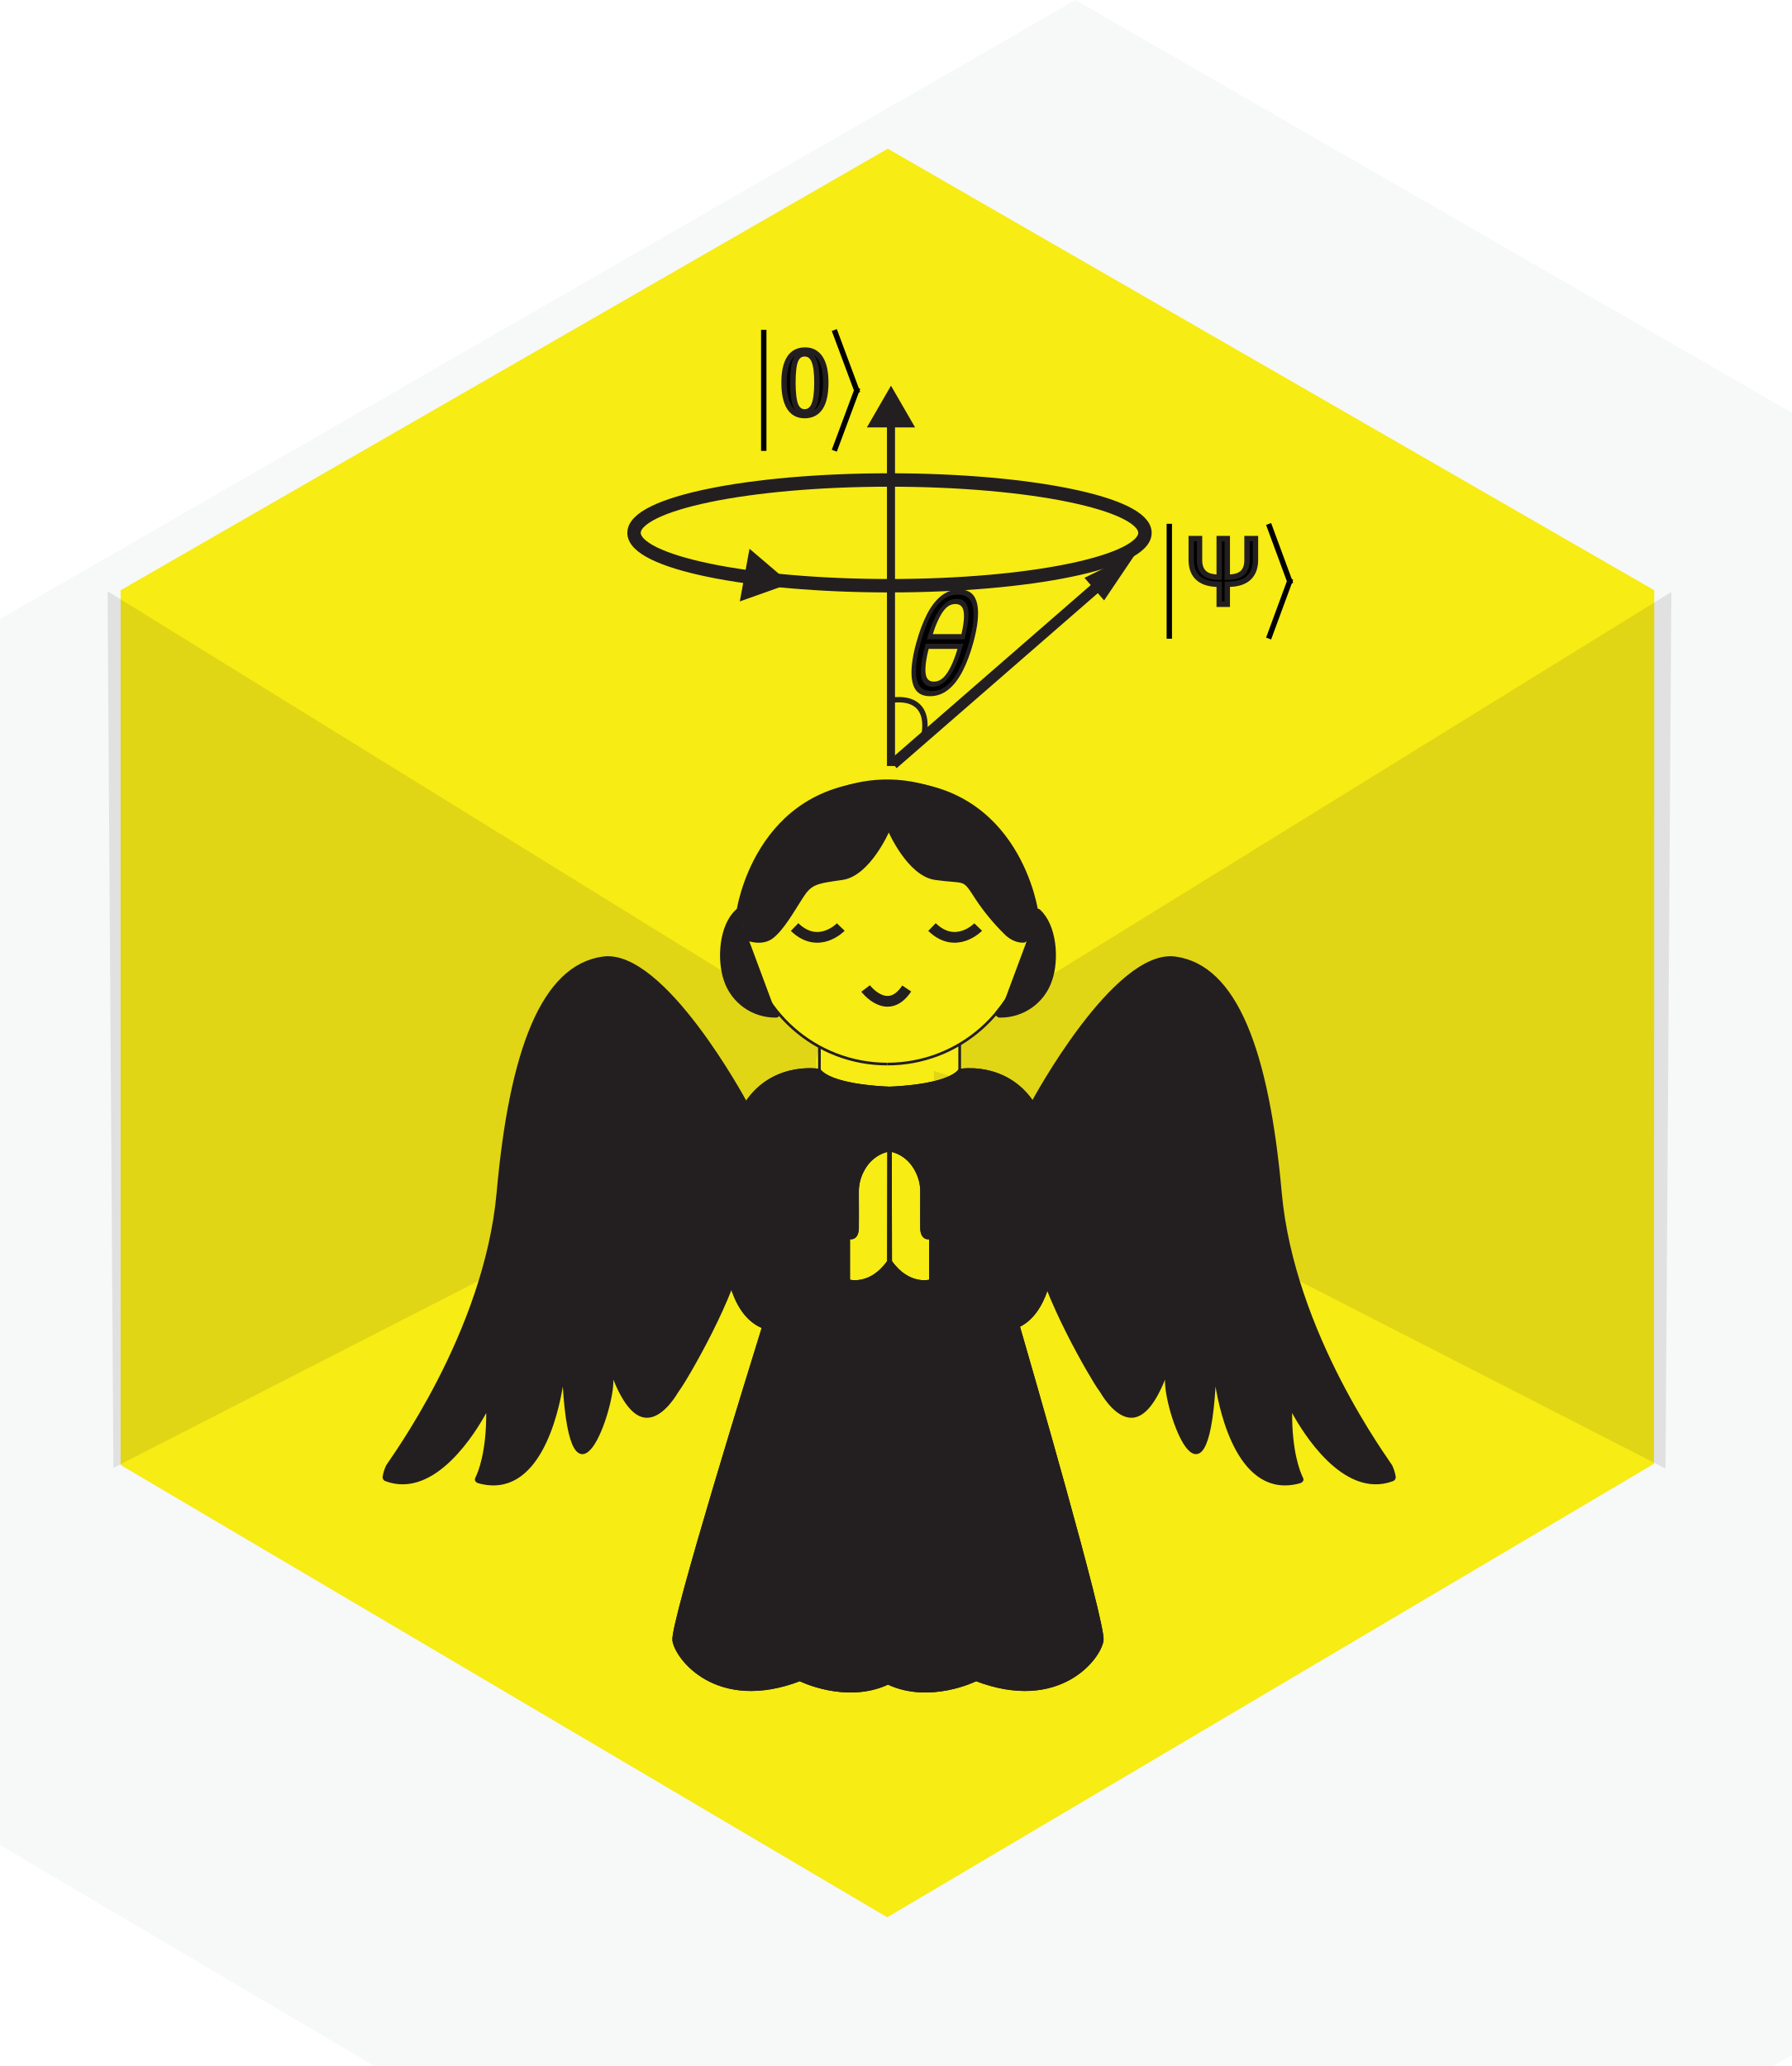
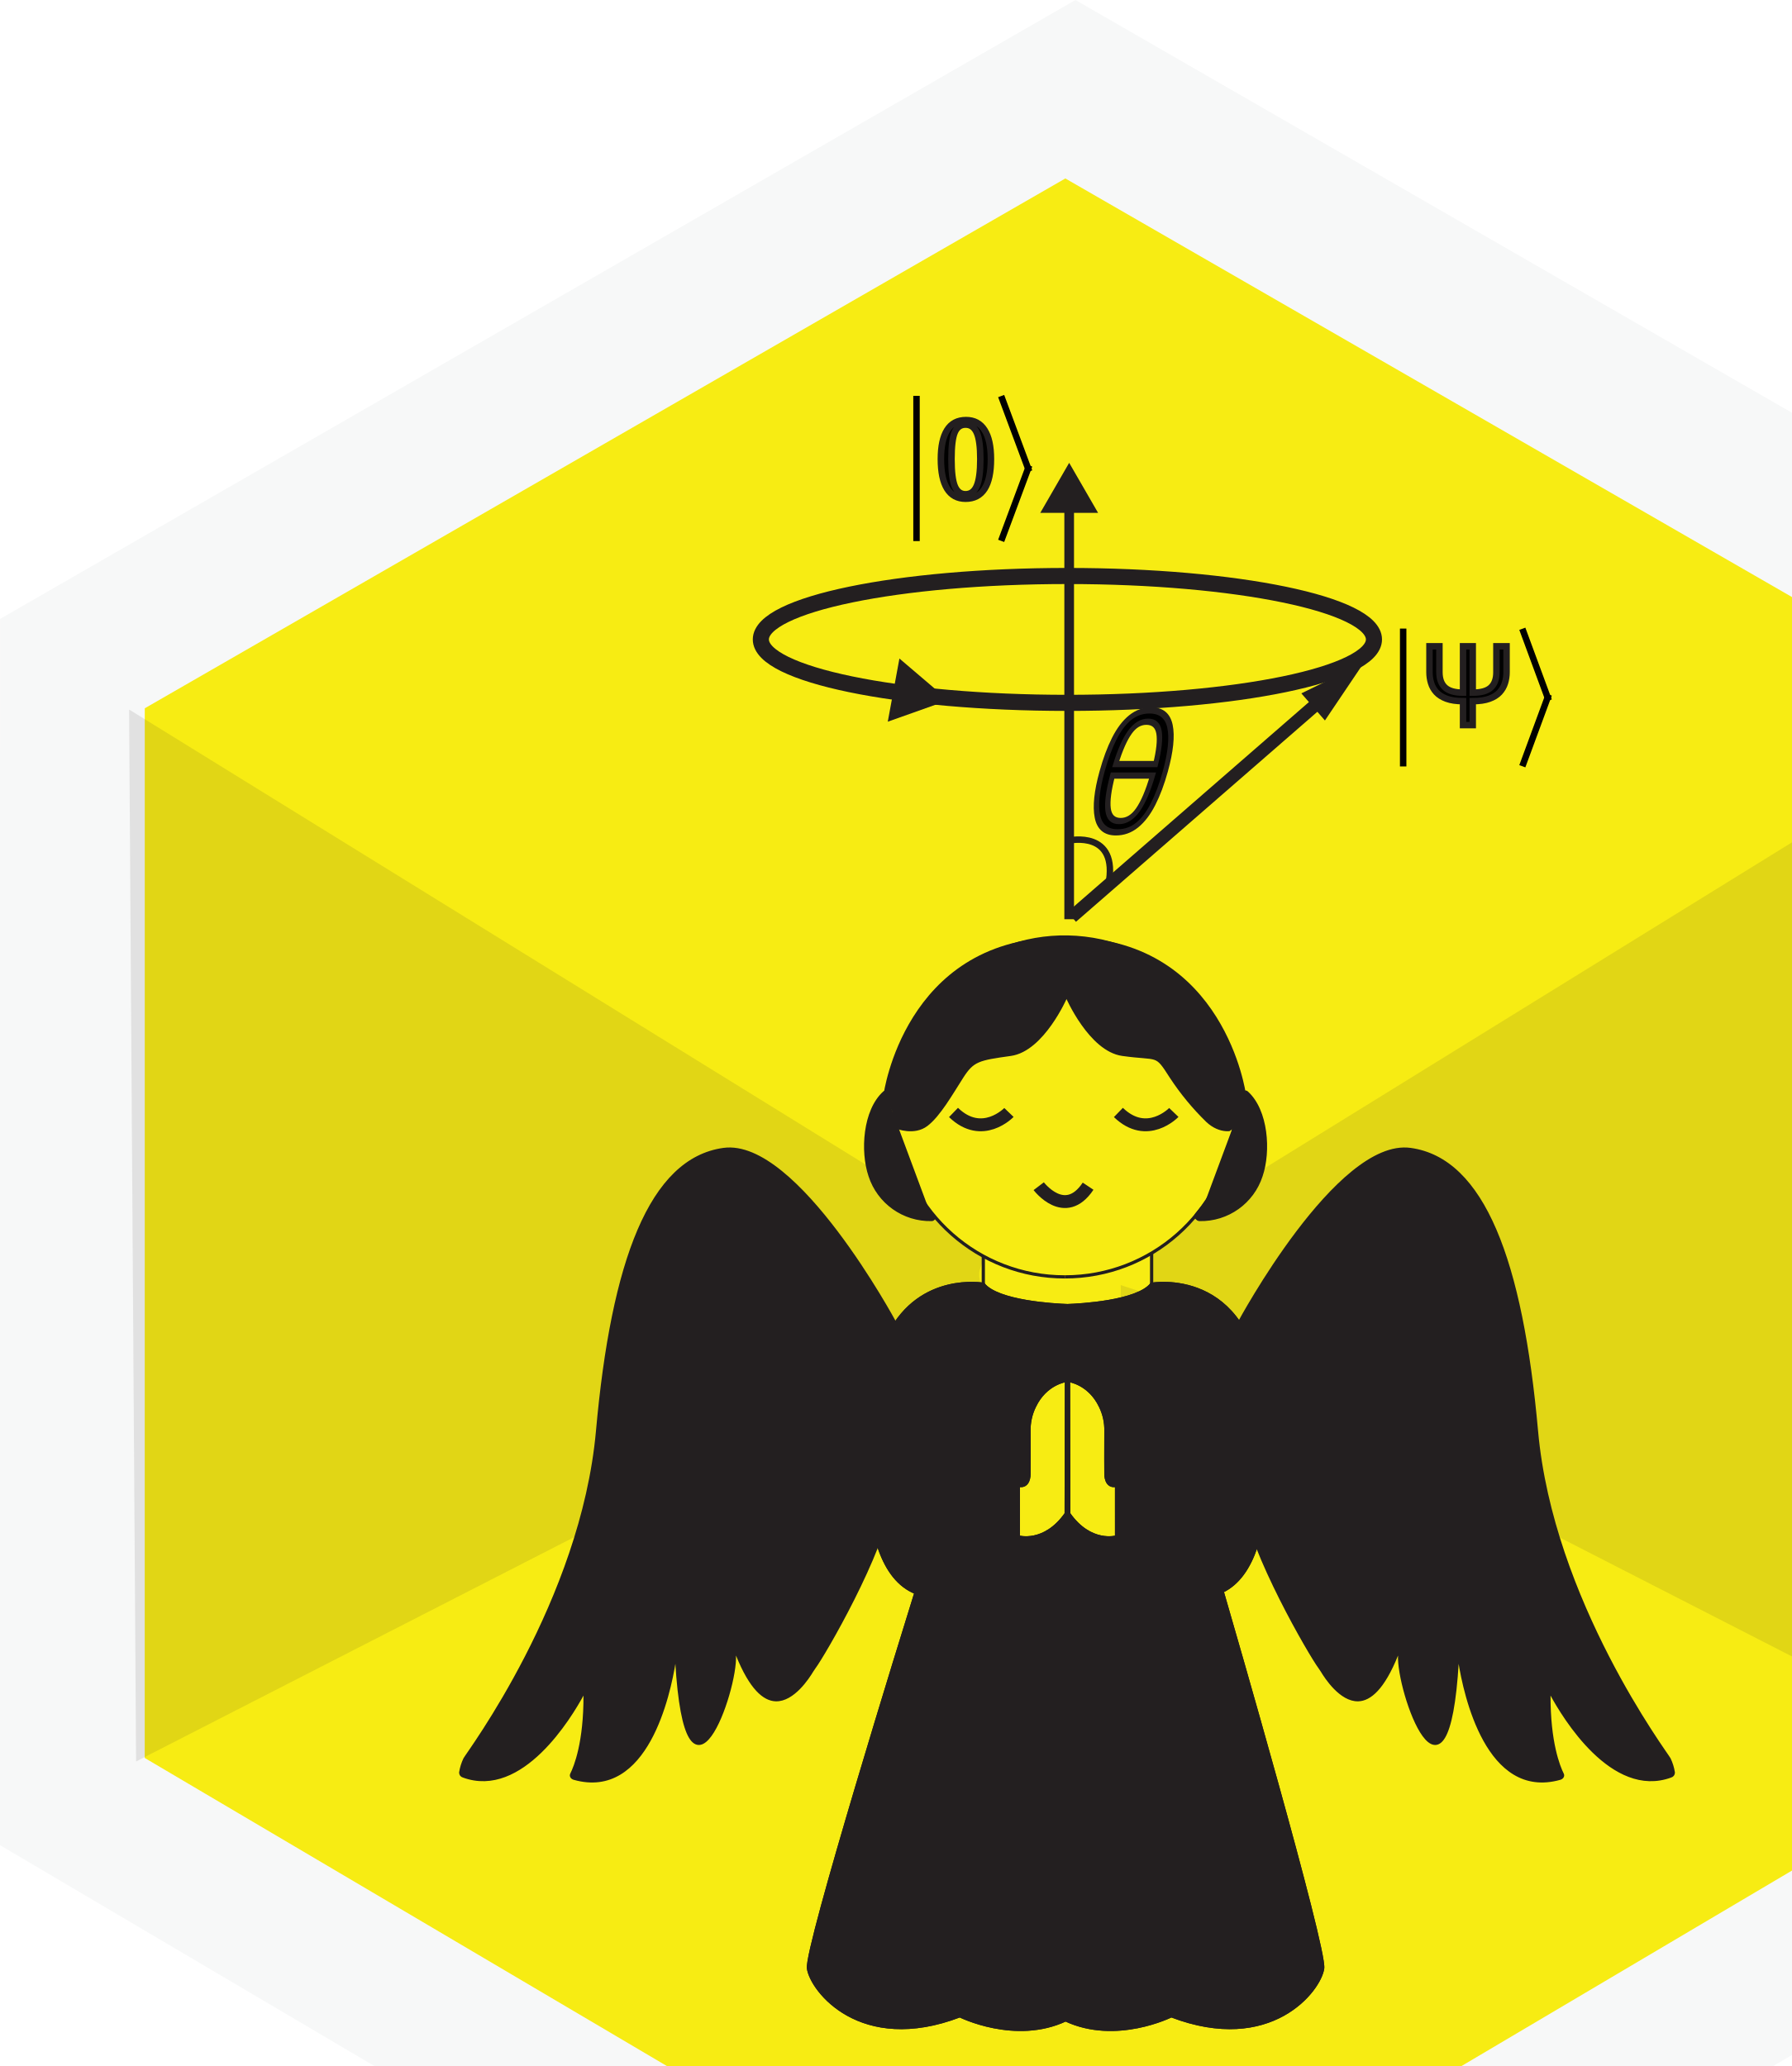
- <svg xmlns="http://www.w3.org/2000/svg" viewBox="0 0 667.501 769.915">
+ <svg xmlns="http://www.w3.org/2000/svg" viewBox="0 0 667.501 769.915" transform="scale(1.2)">
  <defs>
    <style>
      .cls-1 {
        fill: #f7f8f8;
      }

      .cls-12, .cls-2 {
        fill: #f7ec13;
      }

      .cls-10, .cls-13, .cls-3, .cls-5, .cls-7, .cls-8, .cls-9 {
        fill: none;
      }

      .cls-4 {
        fill: #2b2626;
        opacity: 0.11;
      }

      .cls-10, .cls-11, .cls-12, .cls-14, .cls-15, .cls-16, .cls-5, .cls-7, .cls-8, .cls-9 {
        stroke: #231f20;
      }

      .cls-10, .cls-11, .cls-12, .cls-13, .cls-14, .cls-15, .cls-16, .cls-5, .cls-7, .cls-8, .cls-9 {
        stroke-miterlimit: 10;
      }

      .cls-5 {
        stroke-width: 4px;
      }

      .cls-11, .cls-6 {
        fill: #231f20;
      }

      .cls-7 {
        stroke-width: 3px;
      }

      .cls-13, .cls-14, .cls-15, .cls-16, .cls-9 {
        stroke-width: 2px;
      }

      .cls-10 {
        stroke-width: 5px;
      }

      .cls-13 {
        stroke: #000;
        stroke-linecap: square;
      }

      .cls-14 {
        font-size: 36.199px;
        font-family: TimesNewRomanPSMT, Times New Roman;
      }

      .cls-15 {
        font-size: 50.697px;
      }

      .cls-15, .cls-16 {
        font-family: SymbolMT, Symbol;
      }

      .cls-16 {
        font-size: 34.284px;
      }
    </style>
  </defs>
-   <g id="Layer_14" data-name="Layer 14" transform="scale(1.2)">
+   <g id="Layer_14" data-name="Layer 14">
    <polygon class="cls-1" points="333.909 0 0.019 192.208 0 573.009 333.676 769.915 667.389 572.487 667.501 192.208 333.909 0" />
  </g>
  <g id="Layer_12" data-name="Layer 12">
    <polygon class="cls-2" points="330.774 55.42 44.952 219.957 44.937 545.936 330.575 714.495 616.245 545.489 616.341 219.957 330.774 55.42" />
  </g>
  <g id="Layer_13" data-name="Layer 13">
    <path class="cls-3" d="M620.586,547.444" transform="translate(-0.03263 -0.1671)" />
    <path class="cls-4" d="M305.11,404.745c.681-3.004-1.822-7.556-.798-10.451.46-1.3.933-2.607,1.269-3.946.297-1.182.3-.04.094-1.628a5.786,5.786,0,0,1,.77-3.634L40.118,220.508l2.17,326.681L302.543,413.887C307.136,413.535,304.3,408.319,305.11,404.745Z" transform="translate(-0.03263 -0.1671)" />
    <path class="cls-4" d="M346.95,391.199a12.469,12.469,0,0,1,.547,2.372,49.865,49.865,0,0,1,.075,14.036l273.014,139.836,2.17-326.681Z" transform="translate(-0.03263 -0.1671)" />
  </g>
  <g id="Layer_22" data-name="Layer 22">
    <polyline class="cls-2" points="357.24 389.803 347.697 393.936 346.644 398.66 354.272 401.149 357.559 399.681" />
    <polygon class="cls-2" points="354.639 373.351 355.692 384.266 344.585 384.649 344.011 374.021 354.639 373.351" />
  </g>
  <g id="Layer_9" data-name="Layer 9">
    <g>
      <line class="cls-5" x1="332.761" y1="284.753" x2="410.581" y2="217.038" />
      <polygon class="cls-6" points="411.373 223.744 423.413 205.872 404.05 215.327 411.373 223.744" />
    </g>
    <g>
      <line class="cls-7" x1="331.965" y1="285.463" x2="331.965" y2="156.646" />
      <polygon class="cls-6" points="340.941 159.272 331.965 143.728 322.99 159.272 340.941 159.272" />
    </g>
    <path class="cls-8" d="M331.187,270.823" transform="translate(-0.03263 -0.1671)" />
    <path class="cls-9" d="M331.998,261.178s15.506-3.363,12.193,13.774" transform="translate(-0.03263 -0.1671)" />
  </g>
  <g id="Layer_3" data-name="Layer 3">
    <path class="cls-8" d="M282.114,284.814" transform="translate(-0.03263 -0.1671)" />
    <path class="cls-8" d="M306.021,263.1" transform="translate(-0.03263 -0.1671)" />
    <path class="cls-8" d="M300.152,288.946" transform="translate(-0.03263 -0.1671)" />
    <path class="cls-8" d="M303.371,261.979" transform="translate(-0.03263 -0.1671)" />
    <path class="cls-8" d="M330.673,264.861" transform="translate(-0.03263 -0.1671)" />
  </g>
  <g id="Layer_7" data-name="Layer 7">
    <ellipse class="cls-10" cx="331.413" cy="198.574" rx="95.181" ry="19.7" />
    <polygon class="cls-6" points="275.642 224.119 294.434 217.443 279.258 204.504 275.642 224.119" />
  </g>
  <g id="Layer_5" data-name="Layer 5">
    <path class="cls-11" d="M276.437,465.92c-2.163,16.311-20.784,48.277-23.618,52.042a12.256,12.256,0,0,0-.739,1.102c-1.206,2.024-5.814,9.103-11.169,8.95-3.562-.102-7.696-3.496-11.896-13.902-.155-.385-.992-.353-.969.049.637,11.08-14.741,54.547-17.866,1.997-.022-.378-.776-.386-.836-.01-1.635,10.281-8.61,42.598-31.047,36.258-.652-.184-1-.73-.754-1.222,1.185-2.371,4.224-9.9,4.155-24.642-.002-.384-.699-.497-.892-.142-3.7,6.821-18.795,31.979-36.924,25.298a1.09,1.09,0,0,1-.806-1.05,15.016,15.016,0,0,1,1.315-4.236c.754-1.501,36.445-49.025,41.179-101.832s16.576-84.333,39.134-87.439,53.083,53.714,53.083,53.714" transform="translate(-0.03263 -0.1671)" />
    <path class="cls-11" d="M386.216,465.92c2.163,16.311,20.784,48.277,23.618,52.042a12.256,12.256,0,0,1,.739,1.102c1.206,2.024,5.814,9.103,11.169,8.95,3.562-.102,7.696-3.496,11.896-13.902.155-.385.992-.353.969.049-.637,11.08,14.741,54.547,17.866,1.997.022-.378.776-.386.836-.01,1.635,10.281,8.61,42.598,31.047,36.258.652-.184 1-.73.754-1.222-1.185-2.371-4.224-9.9-4.155-24.642.002-.384.699-.497.892-.142,3.7,6.821,18.795,31.979,36.924,25.298a1.09,1.09,0,0,0,.806-1.05,15.016,15.016,0,0,0-1.315-4.236c-.754-1.501-36.445-49.025-41.179-101.832s-16.576-84.333-39.134-87.439S384.868,410.854,384.868,410.854" transform="translate(-0.03263 -0.1671)" />
    <path class="cls-8" d="M421.813,511.051" transform="translate(-0.03263 -0.1671)" />
    <path class="cls-8" d="M385.878,414.095" transform="translate(-0.03263 -0.1671)" />
    <path class="cls-8" d="M356.422,398.988" transform="translate(-0.03263 -0.1671)" />
    <path class="cls-8" d="M275.88,414.095" transform="translate(-0.03263 -0.1671)" />
    <path class="cls-8" d="M239.945,511.051" transform="translate(-0.03263 -0.1671)" />
    <path class="cls-8" d="M305.335,398.988" transform="translate(-0.03263 -0.1671)" />
    <line class="cls-8" x1="305.303" y1="390.293" x2="305.303" y2="398.821" />
    <path class="cls-8" d="M330.637,396.7" transform="translate(-0.03263 -0.1671)" />
    <path class="cls-8" d="M312.288,314.482" transform="translate(-0.03263 -0.1671)" />
    <path class="cls-8" d="M278.09,344.439" transform="translate(-0.03263 -0.1671)" />
    <path class="cls-11" d="M278.978,332.819a52.849,52.849,0,0,1,104.12,17.516c.055.646-4.15,1.677-8.177-2.101a81.34,81.34,0,0,1-11.239-13.624c-4.912-7.691-3.638-5.402-15.165-7.02-10.002-1.404-17.101-17.836-17.101-17.836l-.242-.56-.242.56s-7.098,16.432-17.101,17.836-11.777,1.716-15.165,7.02-7.098,11.856-10.97,14.82-9.196.78-9.196.78l-.357-.146a53.219,53.219,0,0,1,.226-13.908Q278.622,334.47,278.978,332.819Z" transform="translate(-0.03263 -0.1671)" />
    <path class="cls-5" d="M313.294,345.641s-8.281,8.632-17.208,0" transform="translate(-0.03263 -0.1671)" />
    <path class="cls-5" d="M364.488,345.641s-8.281,8.632-17.208,0" transform="translate(-0.03263 -0.1671)" />
    <path class="cls-5" d="M322.544,368.539s8.147,10.751,15.326,0" transform="translate(-0.03263 -0.1671)" />
    <path class="cls-8" d="M404.049,551.144" transform="translate(-0.03263 -0.1671)" />
    <path class="cls-8" d="M240.805,515.887" transform="translate(-0.03263 -0.1671)" />
    <path class="cls-8" d="M266.402,535.44" transform="translate(-0.03263 -0.1671)" />
    <path class="cls-8" d="M348.749,444.657" transform="translate(-0.03263 -0.1671)" />
    <path class="cls-8" d="M273.155,494.11" transform="translate(-0.03263 -0.1671)" />
    <path class="cls-8" d="M295.706,495.711" transform="translate(-0.03263 -0.1671)" />
    <path class="cls-8" d="M316.222,477.435v1.32s-3.134,15.471-23.952,17.043a17.416,17.416,0,0,1-7.835-1.059" transform="translate(-0.03263 -0.1671)" />
    <path class="cls-8" d="M357.597,398.988" transform="translate(-0.03263 -0.1671)" />
    <line class="cls-8" x1="357.564" y1="389.279" x2="357.564" y2="398.821" />
    <path class="cls-8" d="M379.476,494.324c20.279-9.646,12.275-61.427,12.275-61.427-3.926-39.317-34.154-33.907-34.154-33.907-4.398,5.548-22.216,6.493-26.134,6.632-3.909-.138-21.728-1.083-26.125-6.632,0,0-19.495-3.487-29.209,15.495a51.546,51.546,0,0,0-4.945,18.412s-8.256,53.411,13.252,61.843c-3.589,11.536-34.255,110.358-33.379,116.704.935,6.737,16.133,26.502,46.994,14.713,0,0,17.178,8.628,32.832,1.263,15.645,7.365,32.823-1.263,32.823-1.263,30.86,11.789,46.059-7.976,46.994-14.713C411.574,605.064,382.551,504.898,379.476,494.324Zm-48.409-24.044c-6.74,9.606-14.845,7.196-14.845,7.196V461.418c3.387.78,3.303-3.424,3.303-3.424s.059-8.783,0-13.399a16.575,16.575,0,0,1,1.702-7.713c3.463-7.259,9.916-8.032,9.916-8.032Zm15.645,7.196s-8.105,2.41-14.845-7.196l-.076-41.429s6.453.773,9.916,8.032a16.513,16.513,0,0,1,1.693,7.713c-.051,4.615,0,13.399,0,13.399s-.084,4.204,3.311,3.424Z" transform="translate(-0.03263 -0.1671)" />
    <path class="cls-8" d="M346.712,477.435v1.32s3.134,15.471,23.952,17.043a17.168,17.168,0,0,0,8.812-1.475" transform="translate(-0.03263 -0.1671)" />
    <path class="cls-11" d="M379.476,494.324c20.279-9.646,12.275-61.427,12.275-61.427-3.926-39.317-34.154-33.907-34.154-33.907-4.398,5.548-22.216,6.493-26.134,6.632-3.909-.138-21.728-1.083-26.125-6.632,0,0-19.495-3.487-29.209,15.495a51.546,51.546,0,0,0-4.945,18.412s-8.256,53.411,13.252,61.843c-3.589,11.536-34.255,110.358-33.379,116.704.935,6.737,16.133,26.502,46.994,14.713,0,0,17.178,8.628,32.832,1.263,15.645,7.365,32.823-1.263,32.823-1.263,30.86,11.789,46.059-7.976,46.994-14.713C411.574,605.064,382.551,504.898,379.476,494.324Zm-48.409-24.044c-6.74,9.606-14.845,7.196-14.845,7.196V461.418c3.387.78,3.303-3.424,3.303-3.424s.059-8.783,0-13.399a16.575,16.575,0,0,1,1.702-7.713c3.463-7.259,9.916-8.032,9.916-8.032Zm15.645,7.196s-8.105,2.41-14.845-7.196l-.076-41.429s6.453.773,9.916,8.032a16.513,16.513,0,0,1,1.693,7.713c-.051,4.615,0,13.399,0,13.399s-.084,4.204,3.311,3.424Z" transform="translate(-0.03263 -0.1671)" />
    <path class="cls-6" d="M277.649,347.163a1.001,1.001,0,0,0,0-2,1.001,1.001,0,0,0,0,2Z" transform="translate(-0.03263 -0.1671)" />
    <path class="cls-6" d="M385.895,342.892a1.001,1.001,0,0,0,0-2,1.001,1.001,0,0,0,0,2Z" transform="translate(-0.03263 -0.1671)" />
    <path class="cls-12" d="M330.637,396.7a52.812,52.812,0,0,0,52.458-46.339" transform="translate(-0.03263 -0.1671)" />
    <path class="cls-12" d="M278.177,350.348a52.812,52.812,0,0,0,52.46,46.353" transform="translate(-0.03263 -0.1671)" />
    <path class="cls-6" d="M381.76,341.741a1.251,1.251,0,0,0,0-2.5,1.251,1.251,0,0,0,0,2.5Z" transform="translate(-0.03263 -0.1671)" />
    <g>
      <path class="cls-6" d="M386.616,340.022c2.097,1.519,3.067,4.068,3.774,6.508,1.753,6.055,2.525,12.614.461,18.577a25.012,25.012,0,0,1-2.989,5.832,13.83,13.83,0,0,1-2.107,2.533,15.528,15.528,0,0,1-4.077,2.467,19.899,19.899,0,0,1-9.238,2.194" transform="translate(-0.03263 -0.1671)" />
      <path class="cls-6" d="M385.732,340.906c5.301,4.812,6.038,15.723,4.407,22.229a17.872,17.872,0,0,1-17.7,13.748,1.251,1.251,0,0,0,0,2.5,20.156,20.156,0,0,0,19.617-13.943c2.627-7.698,1.793-20.538-4.556-26.301-1.189-1.079-2.962.683-1.768,1.768Z" transform="translate(-0.03263 -0.1671)" />
    </g>
    <g>
      <path class="cls-6" d="M275.139,340.022c-2.097,1.519-3.067,4.068-3.774,6.508-1.753,6.055-2.525,12.614-.461,18.577a25.012,25.012,0,0,0,2.989,5.832,13.83,13.83,0,0,0,2.107,2.533,15.528,15.528,0,0,0,4.077,2.467,19.899,19.899,0,0,0,9.238,2.194" transform="translate(-0.03263 -0.1671)" />
      <path class="cls-6" d="M274.255,339.139c-6.356,5.77-7.164,18.594-4.556,26.301A20.139,20.139,0,0,0,289.316,379.383a1.251,1.251,0,0,0,0-2.5,17.931,17.931,0,0,1-17.7-13.748c-1.733-6.407-.795-17.506,4.407-22.229,1.194-1.084-.578-2.848-1.768-1.768Z" transform="translate(-0.03263 -0.1671)" />
    </g>
    <path class="cls-6" d="M383.504,341.892c-.375,5.037-.982,9.983-1.706,14.977-1.099,7.582-5.817,14.314-10.619,20.107-1.02,1.23.74,3.008,1.768,1.768,4.576-5.52,9.124-11.827,10.973-18.876,1.495-5.701,1.65-12.132,2.085-17.975.119-1.605-2.381-1.597-2.5,0Z" transform="translate(-0.03263 -0.1671)" />
    <path class="cls-3" d="M330.637,291.241s19.655,33.073,29.657,33.073" transform="translate(-0.03263 -0.1671)" />
    <path class="cls-6" d="M332.868,291.241c47.537,1.04,53.991,48.673,53.991,48.673l-2.931,6.084" transform="translate(-0.03263 -0.1671)" />
    <path class="cls-6" d="M328.389,291.241c-47.537,1.04-53.991,48.673-53.991,48.673l2.931,6.084" transform="translate(-0.03263 -0.1671)" />
    <path class="cls-6" d="M382.146,339.37" transform="translate(-0.03263 -0.1671)" />
    <path class="cls-2" d="M347.937,394.311" transform="translate(-0.03263 -0.1671)" />
  </g>
  <g id="Layer_16" data-name="Layer 16">
    <g>
      <line class="cls-13" x1="284.565" y1="123.93" x2="284.565" y2="167.029" />
      <line class="cls-13" x1="311.197" y1="123.93" x2="319.215" y2="145.48" />
      <line class="cls-13" x1="319.215" y1="145.48" x2="311.197" y2="167.029" />
      <text class="cls-14" transform="translate(290.7394 154.5274) scale(1.01257 1)">0</text>
    </g>
  </g>
  <g id="Layer_18" data-name="Layer 18">
    <text class="cls-15" transform="matrix(0.79816, 0, -0.26605, 0.96396, 334.8766, 258.0045)">θ</text>
  </g>
  <g id="Layer_19" data-name="Layer 19">
    <g>
      <line class="cls-13" x1="435.665" y1="196.202" x2="435.665" y2="237.021" />
      <line class="cls-13" x1="473.007" y1="196.202" x2="480.53" y2="216.612" />
      <line class="cls-13" x1="480.53" y1="216.612" x2="473.007" y2="237.021" />
      <text class="cls-16" transform="translate(442.0187 225.1807)">Ψ</text>
    </g>
  </g>
</svg>
